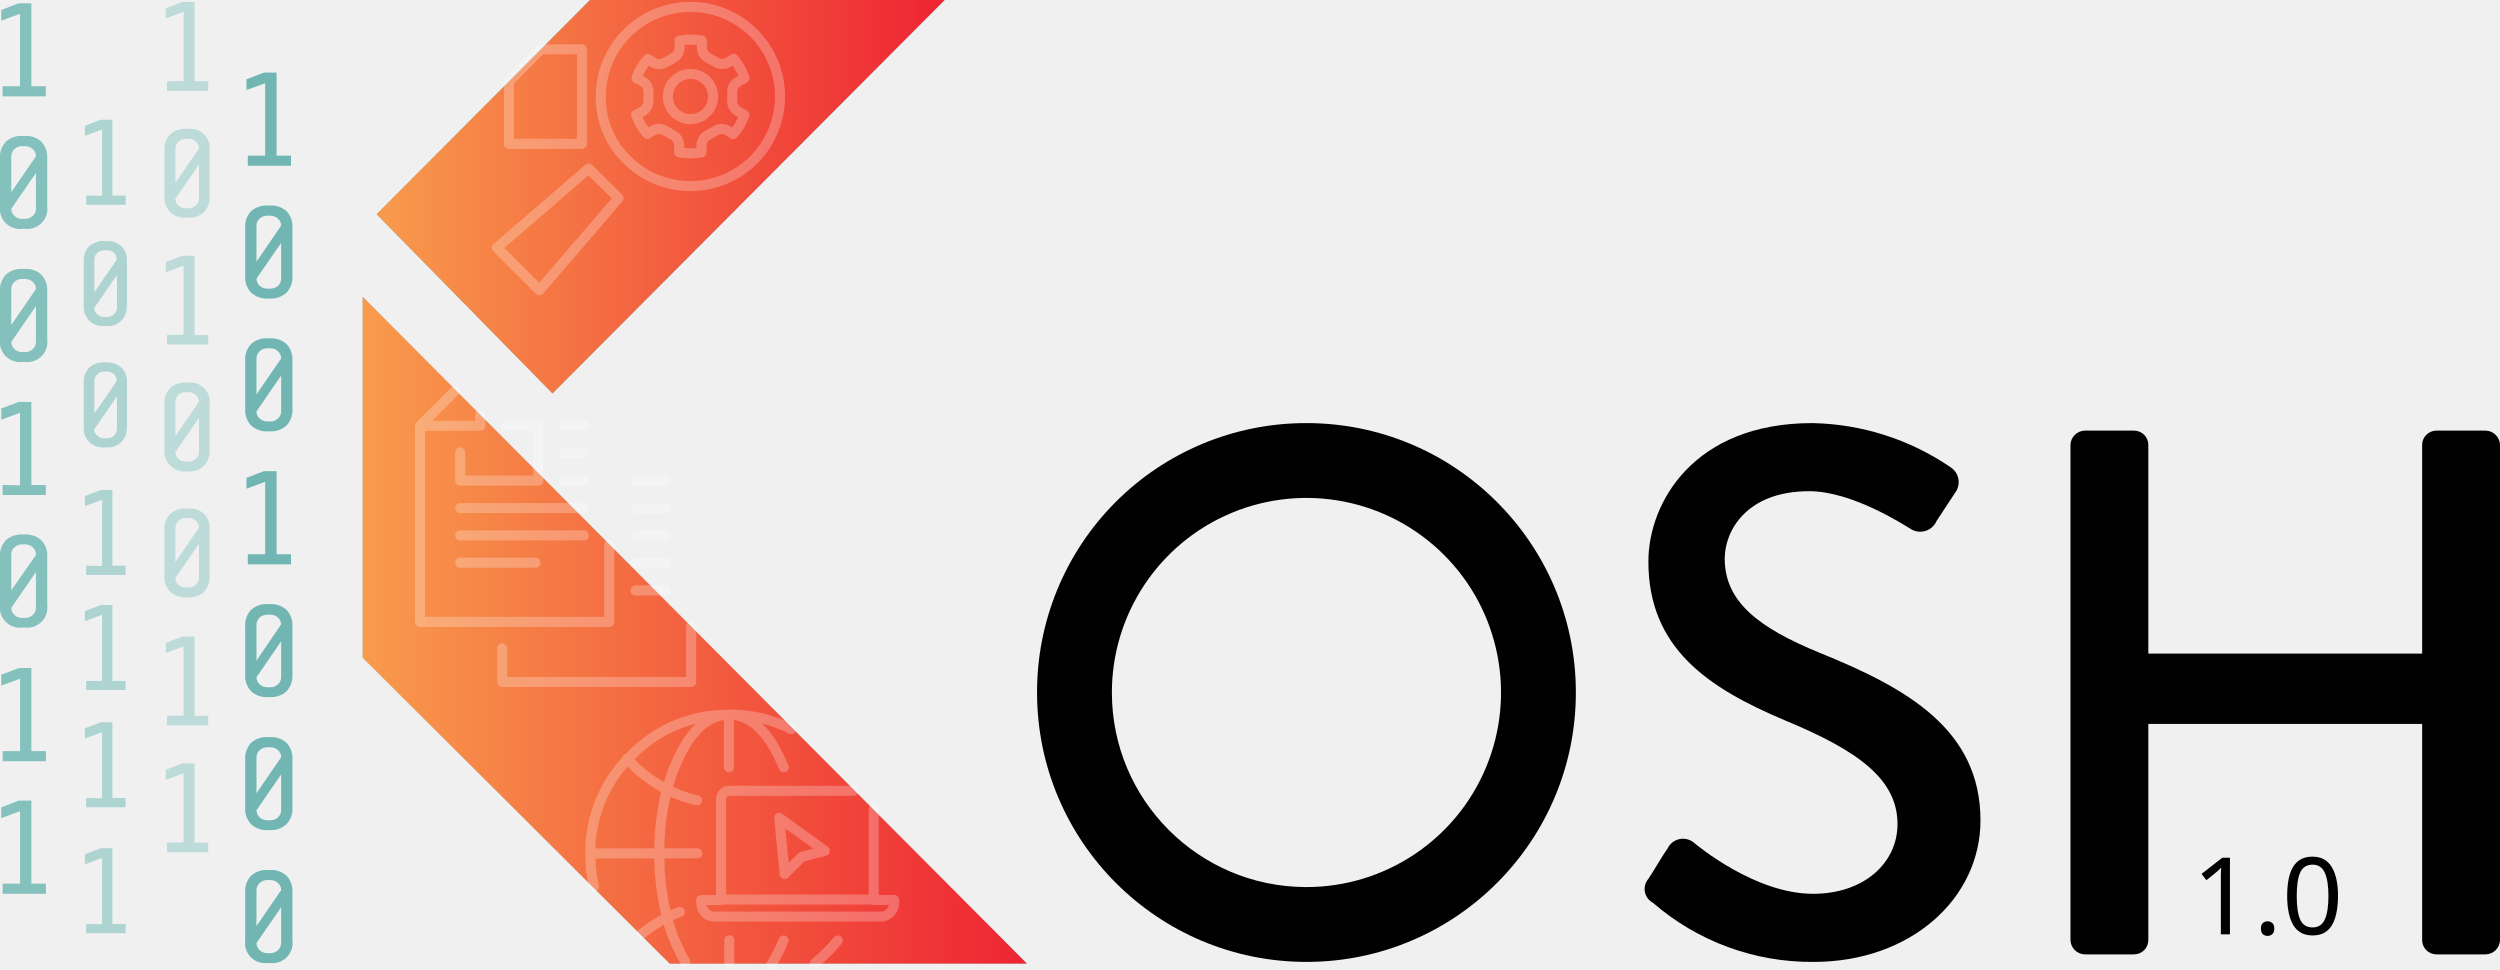
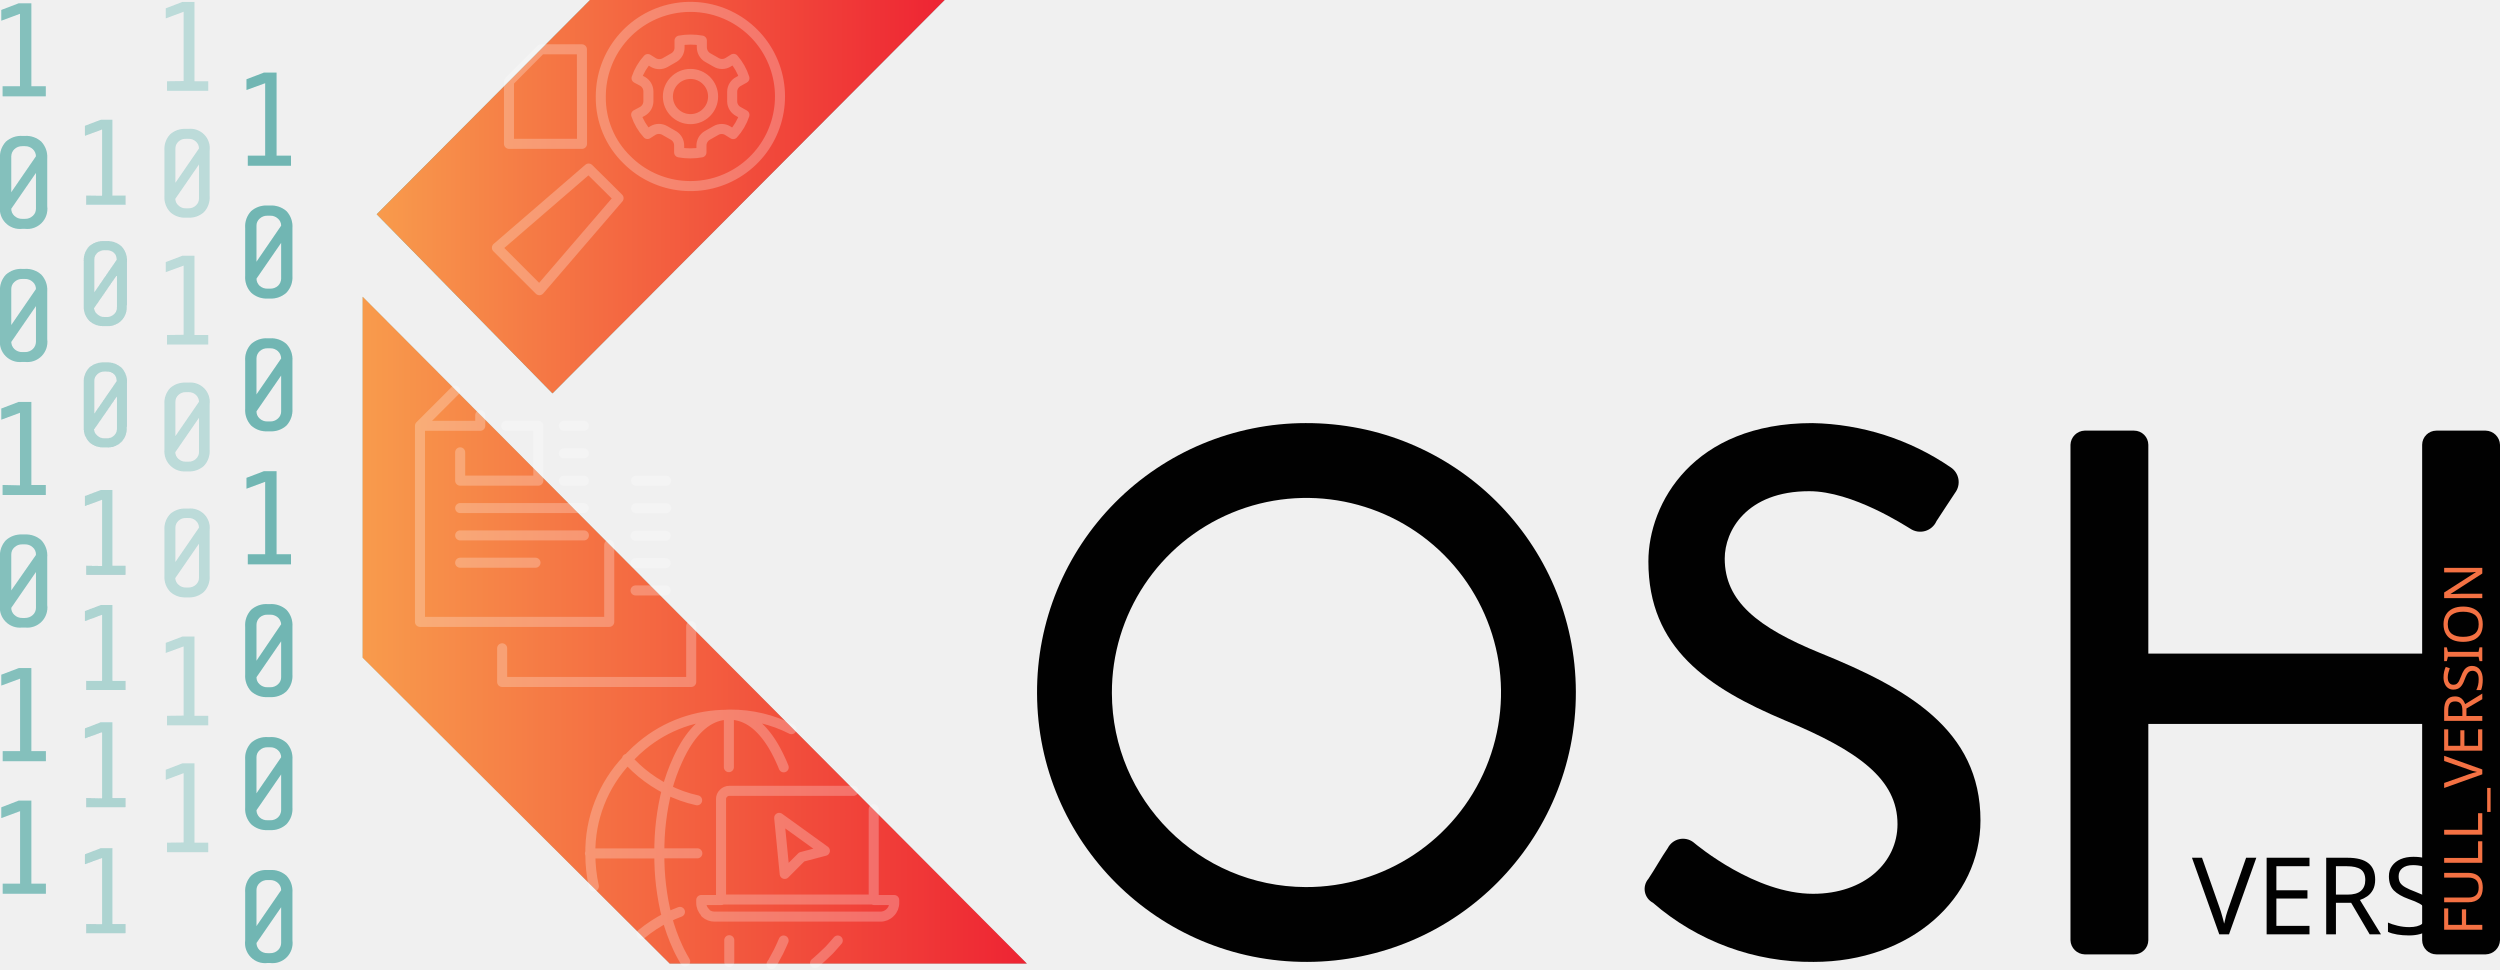
<svg xmlns="http://www.w3.org/2000/svg" xmlns:xlink="http://www.w3.org/1999/xlink" viewBox="0 0 248.88 96.48" version="1.1" id="svg4966">
  <defs id="defs4779">
    <style id="style4771">.cls-1{isolation:isolate;}.cls-2{fill:#010101;}.cls-10,.cls-12,.cls-3{fill:#afdedc;}.cls-10,.cls-11,.cls-12,.cls-13,.cls-3,.cls-9{mix-blend-mode:multiply;}.cls-4{fill:url(#New_Gradient_Swatch_copy_3);}.cls-5{fill:url(#New_Gradient_Swatch_copy_3-2);}.cls-6{opacity:0.25;}.cls-7,.cls-8{fill:none;stroke:#fff;stroke-linecap:round;stroke-linejoin:round;}.cls-7{fill-rule:evenodd;}.cls-10{opacity:0.7;}.cls-11,.cls-12{opacity:0.5;}.cls-13{opacity:0.65;}</style>
    <linearGradient id="New_Gradient_Swatch_copy_3" x1="37.5" y1="19.58" x2="94.04" y2="19.58" gradientUnits="userSpaceOnUse">
      <stop offset="0" stop-color="#f89b4c" id="stop4773" />
      <stop offset="1" stop-color="#ee2433" id="stop4775" />
    </linearGradient>
    <linearGradient id="New_Gradient_Swatch_copy_3-2" x1="36.1" y1="62.73" x2="102.23" y2="62.73" xlink:href="#New_Gradient_Swatch_copy_3" />
    <linearGradient xlink:href="#New_Gradient_Swatch_copy_3" id="linearGradient4972" gradientUnits="userSpaceOnUse" x1="37.5" y1="19.58" x2="94.04" y2="19.58" />
  </defs>
  <path class="cls-2" d="m 129.98,42.12 a 26.82,26.82 0 1 1 -26.74,26.89 26.77,26.77 0 0 1 26.74,-26.89 z m 0,46.19 a 19.37,19.37 0 1 0 -19.29,-19.3 19.37,19.37 0 0 0 19.29,19.3 z" id="path4781" style="isolation:isolate;fill:#010101" />
  <path class="cls-2" d="m 164.1,87.49 c 0.67,-1 1.26,-2.09 1.93,-3.06 a 1.7,1.7 0 0 1 2.54,-0.59 c 0.44,0.37 6.18,5.14 11.92,5.14 5.14,0 8.41,-3.13 8.41,-6.93 0,-4.47 -3.87,-7.3 -11.24,-10.35 -7.6,-3.21 -13.56,-7.16 -13.56,-15.8 0,-5.81 4.47,-13.78 16.31,-13.78 a 25.21,25.21 0 0 1 13.78,4.4 1.76,1.76 0 0 1 0.45,2.53 c -0.6,0.89 -1.27,1.94 -1.86,2.83 a 1.77,1.77 0 0 1 -2.61,0.75 c -0.52,-0.3 -5.74,-3.73 -10.06,-3.73 -6.25,0 -8.41,3.95 -8.41,6.71 0,4.24 3.27,6.85 9.46,9.38 8.64,3.5 16,7.6 16,16.69 0,7.75 -6.92,14.08 -16.61,14.08 a 24.07,24.07 0 0 1 -16,-5.89 1.55,1.55 0 0 1 -0.45,-2.38 z" id="path4783" style="isolation:isolate;fill:#010101" />
  <polygon class="cls-3" points="36.1,29.54 36.1,65.47 66.67,95.93 102.23,95.93 " id="polygon4793" style="isolation:isolate;mix-blend-mode:multiply;fill:#afdedc" />
  <polygon class="cls-3" points="55,39.16 94.04,0 58.74,0 37.5,21.33 " id="polygon4795" style="isolation:isolate;mix-blend-mode:multiply;fill:#afdedc" />
  <polygon class="cls-3" points="55,39.16 94.04,0 58.74,0 37.5,21.33 " id="polygon4797" style="isolation:isolate;mix-blend-mode:multiply;fill:#afdedc" />
  <polygon class="cls-4" points="55,39.16 94.04,0 58.74,0 37.5,21.33 " id="polygon4799" style="isolation:isolate;fill:url(#linearGradient4972)" />
  <polygon class="cls-5" points="36.1,29.54 36.1,65.47 66.67,95.93 102.23,95.93 " id="polygon4801" style="isolation:isolate;fill:url(#New_Gradient_Swatch_copy_3-2)" />
  <g class="cls-6" id="g4805" style="opacity:0.25;isolation:isolate">
    <path class="cls-7" d="m 140,443.25 v 2.82 h 7.78 v -5.46 h -3.2 m 7.74,5.47 h -2 m 0,-2.73 h 2 m 0,-2.74 h -2 M 140,448.8 h 12.3 M 142,439.55 v 1.06 h -6 v 19.52 h 18.84 v -7.67 M 136,440.61 l 3.51,-3.51 m 18,11.71 h 3 m 0,-2.73 h -3 m -13.33,16.68 v 3.35 H 163 v -5.56 m -23,-6.31 h 7.5 m 4.82,-2.72 H 140 m 20.46,5.48 h -3 m 0,-2.72 h 3 m 0,-2.72 h -3" transform="translate(-94.19,-398.22)" id="path4803" style="fill:none;fill-rule:evenodd;stroke:#ffffff;stroke-linecap:round;stroke-linejoin:round" />
  </g>
  <g class="cls-6" id="g4815" style="opacity:0.25;isolation:isolate">
    <polygon class="cls-8" points="50.67,8.11 50.67,14.32 57.94,14.32 57.93,4.91 53.85,4.91 " id="polygon4807" style="fill:none;stroke:#ffffff;stroke-linecap:round;stroke-linejoin:round" />
    <path class="cls-8" d="m 154.27,416.46 -1.48,-1.46 -9.13,7.88 v 0 l 4.23,4.23 v 0 l 7.88,-9.16 z" transform="translate(-94.19,-398.22)" id="path4809" style="fill:none;stroke:#ffffff;stroke-linecap:round;stroke-linejoin:round" />
    <path class="cls-8" d="m 156.62,414.14 a 8.92,8.92 0 1 0 -2.62,-6.31 8.6,8.6 0 0 0 2.62,6.31 z m 1.54,-7.82 -0.6,-0.32 a 5.42,5.42 0 0 1 1.12,-1.9 l 0.56,0.35 a 1.17,1.17 0 0 0 1.17,0 l 0.89,-0.51 a 1.15,1.15 0 0 0 0.54,-1 v -0.68 a 6.21,6.21 0 0 1 2.22,0 v 0.67 a 1.19,1.19 0 0 0 0.55,1 l 0.88,0.5 a 1.15,1.15 0 0 0 1.17,0 l 0.56,-0.35 a 5.4,5.4 0 0 1 1.08,1.92 l -0.59,0.33 a 1.16,1.16 0 0 0 -0.63,1 v 1 a 1.16,1.16 0 0 0 0.63,1 l 0.59,0.33 a 5.4,5.4 0 0 1 -1.12,1.91 l -0.56,-0.35 a 1.15,1.15 0 0 0 -1.17,0 l -0.88,0.5 a 1.18,1.18 0 0 0 -0.55,1 v 0.67 a 6.21,6.21 0 0 1 -2.22,0 v -0.67 a 1.15,1.15 0 0 0 -0.54,-1 l -0.89,-0.51 a 1.17,1.17 0 0 0 -1.17,0 l -0.55,0.35 a 5.38,5.38 0 0 1 -1.13,-1.92 l 0.6,-0.32 a 1.17,1.17 0 0 0 0.62,-1 v -1 a 1.17,1.17 0 0 0 -0.58,-1 z" transform="translate(-94.19,-398.22)" id="path4811" style="fill:none;stroke:#ffffff;stroke-linecap:round;stroke-linejoin:round" />
    <path class="cls-8" d="m 162.93,410.08 a 2.25,2.25 0 0 0 2.25,-2.25 2.25,2.25 0 1 0 -4.5,0 2.25,2.25 0 0 0 2.25,2.25 z" transform="translate(-94.19,-398.22)" id="path4813" style="fill:none;stroke:#ffffff;stroke-linecap:round;stroke-linejoin:round" />
  </g>
  <g class="cls-6" id="g4819" style="opacity:0.25;isolation:isolate">
    <path class="cls-7" d="m 166.75,474.59 v -5.22 h -0.16 c -1.6,0.06 -3,1.09 -4.2,3.07 -0.18,0.3 -0.36,0.63 -0.54,1 l -0.18,0.38 a 18.09,18.09 0 0 0 -1.08,3 12.61,12.61 0 0 0 3,1.07 m 3.14,-8.53 h 0.16 a 13.34,13.34 0 0 1 6.09,1.45 m 6.17,6.14 h -12.37 a 0.79,0.79 0 0 0 -0.57,0.25 0.76,0.76 0 0 0 -0.24,0.57 v 10 h 15.2 v -9 m -7.17,4.76 -1.69,1.69 -0.55,-5.58 4.55,3.28 z m -7.05,-14.16 c 1.6,0.06 3,1.09 4.2,3.07 0.18,0.3 0.36,0.63 0.54,1 l 0.18,0.38 c 0.12,0.26 0.24,0.52 0.34,0.79 m -18.9,11.85 a 14.8,14.8 0 0 1 -0.35,-3.23 v 0 a 13.32,13.32 0 0 1 3.68,-9.4 l 0.37,-0.38 a 14.06,14.06 0 0 1 1.08,-1 13.22,13.22 0 0 1 8.54,-3.07 M 161.88,489 a 12.26,12.26 0 0 0 -1.29,0.56 17.67,17.67 0 0 0 1.08,3 l 0.18,0.38 c 0.18,0.35 0.36,0.68 0.55,1 m -4.35,-2.73 a 13.68,13.68 0 0 1 2.54,-1.66 24.73,24.73 0 0 1 -0.76,-6.37 h -6.91 m 7.67,-6.38 a 24.78,24.78 0 0 0 -0.76,6.37 h 3.78 m -7,-9.41 0.37,0.39 a 14.06,14.06 0 0 0 1.08,1 13.68,13.68 0 0 0 2.54,1.66 m 10.4,17.39 0.08,-0.12 a 0.41,0.41 0 0 1 0.07,-0.11 q 0.27,-0.47 0.54,-1 l 0.18,-0.38 c 0.12,-0.24 0.22,-0.49 0.33,-0.74 m 5.39,0 c -0.21,0.25 -0.43,0.5 -0.65,0.74 -0.22,0.24 -0.24,0.26 -0.37,0.38 q -0.53,0.52 -1.08,1 l -0.16,0.13 M 166,487.82 h -2 v 0.24 a 1.31,1.31 0 0 0 0.41,1 v 0.06 a 1.34,1.34 0 0 0 0.92,0.35 h 16.48 a 1.32,1.32 0 0 0 1,-0.41 1.3,1.3 0 0 0 0.4,-1 v -0.24 h -2 m -14.42,4 V 494" transform="translate(-94.19,-398.22)" id="path4817" style="fill:none;fill-rule:evenodd;stroke:#ffffff;stroke-linecap:round;stroke-linejoin:round" />
  </g>
  <g class="cls-9" id="g4835" style="isolation:isolate;mix-blend-mode:multiply">
    <path class="cls-3" d="m 94.45,406.81 v 1 h 4.3 v -1 h -1.44 v -8.26 h -1.26 l -1.73,0.66 v 1.07 l 1.86,-0.69 v 7.22 z" transform="translate(-94.19,-398.22)" id="path4821" style="mix-blend-mode:multiply;fill:#afdedc" />
    <path class="cls-3" d="M 98.89,418.78 V 414 a 2.21,2.21 0 0 0 -0.59,-1.68 2.26,2.26 0 0 0 -1.63,-0.57 h -0.26 a 2.26,2.26 0 0 0 -1.63,0.57 2.21,2.21 0 0 0 -0.59,1.68 v 4.76 a 2,2 0 0 0 2.22,2.24 h 0.26 a 2,2 0 0 0 2.22,-2.25 z m -1.12,-5 -2.46,3.58 v -3.58 a 1,1 0 0 1 0.31,-0.71 1.09,1.09 0 0 1 0.79,-0.3 h 0.26 a 1.09,1.09 0 0 1 0.79,0.3 1,1 0 0 1 0.31,0.7 z m -2.46,5.22 2.46,-3.57 V 419 a 0.93,0.93 0 0 1 -0.31,0.71 1.09,1.09 0 0 1 -0.79,0.3 h -0.26 a 1.09,1.09 0 0 1 -0.79,-0.3 0.93,0.93 0 0 1 -0.31,-0.71 z" transform="translate(-94.19,-398.22)" id="path4823" style="mix-blend-mode:multiply;fill:#afdedc" />
    <path class="cls-3" d="m 98.89,432 v -4.76 a 2.21,2.21 0 0 0 -0.59,-1.68 2.26,2.26 0 0 0 -1.63,-0.57 h -0.26 a 2.26,2.26 0 0 0 -1.63,0.57 2.21,2.21 0 0 0 -0.59,1.68 V 432 a 2,2 0 0 0 2.22,2.25 h 0.26 A 2,2 0 0 0 98.89,432 Z m -1.12,-5 -2.46,3.58 V 427 a 0.93,0.93 0 0 1 0.31,-0.71 1.09,1.09 0 0 1 0.79,-0.3 h 0.26 a 1.09,1.09 0 0 1 0.79,0.3 0.93,0.93 0 0 1 0.31,0.71 z m -2.46,5.26 2.46,-3.57 v 3.57 a 1,1 0 0 1 -0.31,0.71 1.09,1.09 0 0 1 -0.79,0.3 h -0.26 a 1.09,1.09 0 0 1 -0.79,-0.3 1,1 0 0 1 -0.31,-0.71 z" transform="translate(-94.19,-398.22)" id="path4825" style="mix-blend-mode:multiply;fill:#afdedc" />
    <path class="cls-3" d="m 94.45,446.5 v 1 h 4.3 v -1 h -1.44 v -8.27 h -1.26 l -1.73,0.66 V 440 l 1.86,-0.69 v 7.23 z" transform="translate(-94.19,-398.22)" id="path4827" style="mix-blend-mode:multiply;fill:#afdedc" />
    <path class="cls-3" d="m 98.89,458.47 v -4.76 A 2.21,2.21 0 0 0 98.3,452 2.26,2.26 0 0 0 96.67,451.43 h -0.26 a 2.26,2.26 0 0 0 -1.63,0.57 2.21,2.21 0 0 0 -0.59,1.68 v 4.76 a 2,2 0 0 0 2.22,2.25 h 0.26 a 2,2 0 0 0 2.22,-2.25 z m -1.12,-5 -2.46,3.53 v -3.58 a 0.93,0.93 0 0 1 0.31,-0.71 1.09,1.09 0 0 1 0.79,-0.3 h 0.26 a 1.09,1.09 0 0 1 0.79,0.3 0.93,0.93 0 0 1 0.31,0.75 z m -2.46,5.26 2.46,-3.57 v 3.57 a 0.93,0.93 0 0 1 -0.31,0.71 1.09,1.09 0 0 1 -0.79,0.3 h -0.26 a 1.09,1.09 0 0 1 -0.79,-0.3 0.93,0.93 0 0 1 -0.31,-0.72 z" transform="translate(-94.19,-398.22)" id="path4829" style="mix-blend-mode:multiply;fill:#afdedc" />
    <path class="cls-3" d="m 94.46,473 v 1 h 4.3 v -1 h -1.45 v -8.27 h -1.25 l -1.74,0.66 v 1.08 l 1.87,-0.69 V 473 Z" transform="translate(-94.19,-398.22)" id="path4831" style="mix-blend-mode:multiply;fill:#afdedc" />
    <path class="cls-3" d="m 94.46,486.19 v 1 h 4.3 v -1 h -1.45 v -8.27 h -1.25 l -1.74,0.67 v 1.07 l 1.87,-0.69 v 7.22 z" transform="translate(-94.19,-398.22)" id="path4833" style="mix-blend-mode:multiply;fill:#afdedc" />
  </g>
  <g class="cls-9" id="g4851" style="isolation:isolate;mix-blend-mode:multiply">
    <path class="cls-3" d="m 118.86,413.72 v 1 h 4.3 v -1 h -1.44 v -8.27 h -1.26 l -1.73,0.66 v 1.07 l 1.86,-0.68 v 7.22 z" transform="translate(-94.19,-398.22)" id="path4837" style="mix-blend-mode:multiply;fill:#afdedc" />
    <path class="cls-3" d="m 123.3,425.69 v -4.77 a 2.21,2.21 0 0 0 -0.59,-1.68 2.3,2.3 0 0 0 -1.63,-0.56 h -0.26 a 2.3,2.3 0 0 0 -1.63,0.56 2.21,2.21 0 0 0 -0.59,1.68 v 4.77 a 2.2,2.2 0 0 0 0.6,1.67 2.26,2.26 0 0 0 1.62,0.58 h 0.26 a 2.26,2.26 0 0 0 1.62,-0.58 2.2,2.2 0 0 0 0.6,-1.67 z m -1.12,-5 -2.46,3.59 v -3.59 a 0.91,0.91 0 0 1 0.31,-0.7 1.09,1.09 0 0 1 0.79,-0.3 h 0.26 a 1.09,1.09 0 0 1 0.79,0.3 0.91,0.91 0 0 1 0.31,0.68 z m -2.46,5.27 2.46,-3.57 v 3.57 a 1,1 0 0 1 -0.31,0.71 1.13,1.13 0 0 1 -0.79,0.29 h -0.26 a 1.13,1.13 0 0 1 -0.79,-0.29 1,1 0 0 1 -0.31,-0.73 z" transform="translate(-94.19,-398.22)" id="path4839" style="mix-blend-mode:multiply;fill:#afdedc" />
    <path class="cls-3" d="m 123.3,438.91 v -4.76 a 2.21,2.21 0 0 0 -0.59,-1.68 2.26,2.26 0 0 0 -1.63,-0.57 h -0.26 a 2.26,2.26 0 0 0 -1.63,0.57 2.21,2.21 0 0 0 -0.59,1.68 v 4.76 a 2.23,2.23 0 0 0 0.6,1.68 2.26,2.26 0 0 0 1.62,0.57 h 0.26 a 2.26,2.26 0 0 0 1.62,-0.57 2.23,2.23 0 0 0 0.6,-1.68 z m -1.12,-5 -2.46,3.58 v -3.59 a 1,1 0 0 1 0.31,-0.71 1.09,1.09 0 0 1 0.79,-0.3 h 0.26 a 1.09,1.09 0 0 1 0.79,0.3 1,1 0 0 1 0.31,0.71 z m -2.46,5.26 2.46,-3.57 v 3.57 a 0.93,0.93 0 0 1 -0.31,0.71 1.09,1.09 0 0 1 -0.79,0.3 h -0.26 a 1.09,1.09 0 0 1 -0.79,-0.3 0.93,0.93 0 0 1 -0.31,-0.72 z" transform="translate(-94.19,-398.22)" id="path4841" style="mix-blend-mode:multiply;fill:#afdedc" />
    <path class="cls-3" d="m 118.86,453.4 v 1 h 4.3 v -1 h -1.44 v -8.27 h -1.26 l -1.73,0.66 v 1.08 l 1.86,-0.69 v 7.22 z" transform="translate(-94.19,-398.22)" id="path4843" style="mix-blend-mode:multiply;fill:#afdedc" />
    <path class="cls-3" d="m 123.3,465.37 v -4.76 a 2.21,2.21 0 0 0 -0.59,-1.68 2.26,2.26 0 0 0 -1.63,-0.57 h -0.26 a 2.26,2.26 0 0 0 -1.63,0.57 2.21,2.21 0 0 0 -0.59,1.68 v 4.76 a 2.23,2.23 0 0 0 0.6,1.68 2.26,2.26 0 0 0 1.62,0.57 h 0.26 a 2.26,2.26 0 0 0 1.62,-0.57 2.23,2.23 0 0 0 0.6,-1.68 z m -1.12,-5 -2.46,3.63 v -3.59 a 1,1 0 0 1 0.31,-0.71 1.13,1.13 0 0 1 0.79,-0.29 h 0.26 a 1.13,1.13 0 0 1 0.79,0.29 1,1 0 0 1 0.31,0.66 z m -2.46,5.27 2.46,-3.58 v 3.58 a 0.91,0.91 0 0 1 -0.31,0.7 1.09,1.09 0 0 1 -0.79,0.3 h -0.26 a 1.09,1.09 0 0 1 -0.79,-0.3 0.91,0.91 0 0 1 -0.31,-0.71 z" transform="translate(-94.19,-398.22)" id="path4845" style="mix-blend-mode:multiply;fill:#afdedc" />
    <path class="cls-3" d="m 123.3,478.61 v -4.76 a 2.21,2.21 0 0 0 -0.59,-1.68 2.26,2.26 0 0 0 -1.63,-0.57 h -0.26 a 2.26,2.26 0 0 0 -1.63,0.57 2.21,2.21 0 0 0 -0.59,1.68 v 4.76 a 2.2,2.2 0 0 0 0.6,1.67 2.26,2.26 0 0 0 1.62,0.58 h 0.26 a 2.26,2.26 0 0 0 1.62,-0.58 2.2,2.2 0 0 0 0.6,-1.67 z m -1.12,-5 -2.46,3.59 v -3.59 a 0.93,0.93 0 0 1 0.31,-0.7 1.09,1.09 0 0 1 0.79,-0.3 h 0.26 a 1.09,1.09 0 0 1 0.79,0.3 0.93,0.93 0 0 1 0.31,0.68 z m -2.46,5.27 2.46,-3.57 v 3.57 a 1,1 0 0 1 -0.31,0.71 1.09,1.09 0 0 1 -0.79,0.29 h -0.26 a 1.09,1.09 0 0 1 -0.79,-0.29 1,1 0 0 1 -0.31,-0.73 z" transform="translate(-94.19,-398.22)" id="path4847" style="mix-blend-mode:multiply;fill:#afdedc" />
    <path class="cls-3" d="m 123.3,491.84 v -4.76 a 2.21,2.21 0 0 0 -0.59,-1.68 2.26,2.26 0 0 0 -1.63,-0.57 h -0.26 a 2.26,2.26 0 0 0 -1.63,0.57 2.21,2.21 0 0 0 -0.59,1.68 v 4.76 a 2,2 0 0 0 2.22,2.25 h 0.26 a 2,2 0 0 0 2.22,-2.25 z m -1.12,-5 -2.46,3.58 v -3.58 a 0.93,0.93 0 0 1 0.31,-0.71 1.09,1.09 0 0 1 0.79,-0.3 h 0.26 a 1.09,1.09 0 0 1 0.79,0.3 0.93,0.93 0 0 1 0.31,0.7 z m -2.46,5.26 2.46,-3.57 v 3.57 a 1,1 0 0 1 -0.31,0.71 1.09,1.09 0 0 1 -0.79,0.3 h -0.26 a 1.09,1.09 0 0 1 -0.79,-0.3 1,1 0 0 1 -0.31,-0.72 z" transform="translate(-94.19,-398.22)" id="path4849" style="mix-blend-mode:multiply;fill:#afdedc" />
  </g>
  <path class="cls-10" d="m 16.63,8.09 v 0.95 h 4.1 V 8.09 h -1.37 v -7.9 h -1.2 L 16.5,0.83 v 1 l 1.78,-0.66 v 6.9 z" id="path4853" style="opacity:0.7;isolation:isolate;mix-blend-mode:multiply;fill:#afdedc" />
  <path class="cls-10" d="M 20.87,19.53 V 14.98 A 1.93,1.93 0 0 0 18.75,12.83 H 18.5 a 2.18,2.18 0 0 0 -1.56,0.54 2.14,2.14 0 0 0 -0.57,1.61 v 4.55 a 2.11,2.11 0 0 0 0.58,1.59 2.13,2.13 0 0 0 1.55,0.55 h 0.25 a 2.15,2.15 0 0 0 1.55,-0.55 2.1,2.1 0 0 0 0.57,-1.59 z m -1.06,-4.75 -2.35,3.42 v -3.42 a 0.91,0.91 0 0 1 0.3,-0.68 1,1 0 0 1 0.75,-0.28 h 0.25 a 1,1 0 0 1 0.75,0.28 0.91,0.91 0 0 1 0.3,0.68 z m -2.35,5 2.35,-3.41 v 3.41 a 0.89,0.89 0 0 1 -0.3,0.67 1.05,1.05 0 0 1 -0.75,0.29 h -0.25 a 1,1 0 0 1 -0.75,-0.29 0.89,0.89 0 0 1 -0.31,-0.67 z" id="path4855" style="opacity:0.7;isolation:isolate;mix-blend-mode:multiply;fill:#afdedc" />
  <path class="cls-10" d="m 16.63,33.35 v 0.95 h 4.1 v -0.95 h -1.37 v -7.89 h -1.2 l -1.66,0.63 v 1 l 1.78,-0.65 v 6.89 z" id="path4857" style="opacity:0.7;isolation:isolate;mix-blend-mode:multiply;fill:#afdedc" />
  <path class="cls-10" d="M 20.87,44.78 V 40.24 A 1.93,1.93 0 0 0 18.75,38.09 H 18.5 a 2.18,2.18 0 0 0 -1.56,0.54 2.14,2.14 0 0 0 -0.57,1.61 v 4.54 a 2,2 0 0 0 2.13,2.15 h 0.25 a 2.15,2.15 0 0 0 1.55,-0.55 2.11,2.11 0 0 0 0.57,-1.6 z M 19.81,40 17.46,43.42 V 40 a 0.91,0.91 0 0 1 0.3,-0.68 1,1 0 0 1 0.75,-0.28 h 0.25 a 1,1 0 0 1 0.75,0.28 0.91,0.91 0 0 1 0.3,0.68 z m -2.35,5 2.35,-3.41 V 45 a 0.9,0.9 0 0 1 -0.3,0.68 1,1 0 0 1 -0.75,0.28 h -0.25 a 1,1 0 0 1 -0.75,-0.28 0.9,0.9 0 0 1 -0.31,-0.66 z" id="path4859" style="opacity:0.7;isolation:isolate;mix-blend-mode:multiply;fill:#afdedc" />
  <path class="cls-10" d="m 16.63,71.26 v 0.95 h 4.1 v -0.95 h -1.37 v -7.89 h -1.2 L 16.5,64 v 1 l 1.78,-0.65 v 6.89 z" id="path4861" style="opacity:0.7;isolation:isolate;mix-blend-mode:multiply;fill:#afdedc" />
  <path class="cls-10" d="M 20.87,57.32 V 52.78 A 1.93,1.93 0 0 0 18.75,50.63 H 18.5 a 2.18,2.18 0 0 0 -1.56,0.54 2.14,2.14 0 0 0 -0.57,1.61 v 4.55 a 2.09,2.09 0 0 0 0.58,1.59 2.13,2.13 0 0 0 1.55,0.55 h 0.25 a 2.15,2.15 0 0 0 1.55,-0.55 2.09,2.09 0 0 0 0.57,-1.6 z m -1.06,-4.79 -2.35,3.42 v -3.42 a 0.91,0.91 0 0 1 0.3,-0.68 1,1 0 0 1 0.75,-0.28 h 0.25 a 1,1 0 0 1 0.75,0.28 0.91,0.91 0 0 1 0.3,0.68 z m -2.35,5 2.35,-3.41 v 3.41 a 0.89,0.89 0 0 1 -0.3,0.67 1.05,1.05 0 0 1 -0.75,0.29 H 18.51 A 1,1 0 0 1 17.76,58.2 0.89,0.89 0 0 1 17.45,57.56 Z" id="path4863" style="opacity:0.7;isolation:isolate;mix-blend-mode:multiply;fill:#afdedc" />
  <path class="cls-10" d="m 16.63,83.89 v 0.95 h 4.1 v -0.95 h -1.37 v -7.9 h -1.2 l -1.66,0.64 v 1 l 1.78,-0.66 v 6.9 z" id="path4865" style="opacity:0.7;isolation:isolate;mix-blend-mode:multiply;fill:#afdedc" />
  <g class="cls-11" id="g4881" style="opacity:0.5;isolation:isolate;mix-blend-mode:multiply">
    <path class="cls-12" d="m 102.77,417.69 v 0.91 h 3.92 v -0.91 h -1.31 v -7.55 h -1.15 l -1.58,0.6 v 1 l 1.7,-0.63 v 6.6 z" transform="translate(-94.19,-398.22)" id="path4867" style="opacity:0.5;mix-blend-mode:multiply;fill:#afdedc" />
    <path class="cls-12" d="m 106.83,428.63 v -4.35 a 2,2 0 0 0 -0.55,-1.54 2.07,2.07 0 0 0 -1.48,-0.52 h -0.24 a 2.09,2.09 0 0 0 -1.49,0.52 2,2 0 0 0 -0.54,1.54 v 4.35 a 2,2 0 0 0 0.55,1.53 2,2 0 0 0 1.48,0.52 h 0.24 a 1.86,1.86 0 0 0 2,-2.05 z m -1,-4.58 -2.25,3.27 v -3.27 a 0.87,0.87 0 0 1 0.29,-0.65 1,1 0 0 1 0.72,-0.27 h 0.24 a 1,1 0 0 1 0.72,0.27 0.86,0.86 0 0 1 0.25,0.65 z m -2.25,4.81 2.25,-3.26 v 3.26 a 0.84,0.84 0 0 1 -0.28,0.64 1,1 0 0 1 -0.72,0.28 h -0.24 a 1,1 0 0 1 -0.72,-0.28 0.85,0.85 0 0 1 -0.32,-0.64 z" transform="translate(-94.19,-398.22)" id="path4869" style="opacity:0.5;mix-blend-mode:multiply;fill:#afdedc" />
    <path class="cls-12" d="m 102.77,466 v 0.91 h 3.92 V 466 h -1.31 v -7.55 h -1.15 l -1.58,0.6 v 1 l 1.7,-0.63 V 466 Z" transform="translate(-94.19,-398.22)" id="path4871" style="opacity:0.5;mix-blend-mode:multiply;fill:#afdedc" />
    <path class="cls-12" d="m 102.77,490.21 v 0.91 h 3.92 v -0.91 h -1.31 v -7.55 h -1.15 l -1.58,0.6 v 1 l 1.7,-0.63 v 6.6 z" transform="translate(-94.19,-398.22)" id="path4873" style="opacity:0.5;mix-blend-mode:multiply;fill:#afdedc" />
    <path class="cls-12" d="m 102.77,454.54 v 0.91 h 3.92 v -0.91 h -1.31 V 447 h -1.15 l -1.58,0.6 v 1 l 1.7,-0.63 v 6.6 z" transform="translate(-94.19,-398.22)" id="path4875" style="opacity:0.5;mix-blend-mode:multiply;fill:#afdedc" />
    <path class="cls-12" d="m 106.83,440.71 v -4.35 a 2,2 0 0 0 -0.55,-1.54 2.07,2.07 0 0 0 -1.48,-0.52 h -0.24 a 2.09,2.09 0 0 0 -1.49,0.52 2,2 0 0 0 -0.54,1.54 v 4.35 a 2,2 0 0 0 0.55,1.53 2,2 0 0 0 1.48,0.52 h 0.24 a 1.86,1.86 0 0 0 2,-2.05 z m -1,-4.58 -2.25,3.27 v -3.27 a 0.87,0.87 0 0 1 0.29,-0.65 1,1 0 0 1 0.72,-0.27 h 0.24 a 1,1 0 0 1 0.72,0.27 0.86,0.86 0 0 1 0.25,0.65 z m -2.25,4.81 2.25,-3.26 v 3.26 a 0.84,0.84 0 0 1 -0.28,0.64 1,1 0 0 1 -0.72,0.28 h -0.24 a 1,1 0 0 1 -0.72,-0.28 0.85,0.85 0 0 1 -0.32,-0.64 z" transform="translate(-94.19,-398.22)" id="path4877" style="opacity:0.5;mix-blend-mode:multiply;fill:#afdedc" />
    <path class="cls-12" d="m 102.77,477.67 v 0.91 h 3.92 v -0.91 h -1.31 v -7.55 h -1.15 l -1.58,0.61 v 1 l 1.7,-0.62 v 6.59 z" transform="translate(-94.19,-398.22)" id="path4879" style="opacity:0.5;mix-blend-mode:multiply;fill:#afdedc" />
  </g>
  <g class="cls-11" id="g4897" style="opacity:0.5;isolation:isolate;mix-blend-mode:multiply">
    <path class="cls-12" d="m 102.77,417.69 v 0.91 h 3.92 v -0.91 h -1.31 v -7.55 h -1.15 l -1.58,0.6 v 1 l 1.7,-0.63 v 6.6 z" transform="translate(-94.19,-398.22)" id="path4883" style="opacity:0.5;mix-blend-mode:multiply;fill:#afdedc" />
    <path class="cls-12" d="m 106.83,428.63 v -4.35 a 2,2 0 0 0 -0.55,-1.54 2.07,2.07 0 0 0 -1.48,-0.52 h -0.24 a 2.09,2.09 0 0 0 -1.49,0.52 2,2 0 0 0 -0.54,1.54 v 4.35 a 2,2 0 0 0 0.55,1.53 2,2 0 0 0 1.48,0.52 h 0.24 a 1.86,1.86 0 0 0 2,-2.05 z m -1,-4.58 -2.25,3.27 v -3.27 a 0.87,0.87 0 0 1 0.29,-0.65 1,1 0 0 1 0.72,-0.27 h 0.24 a 1,1 0 0 1 0.72,0.27 0.86,0.86 0 0 1 0.25,0.65 z m -2.25,4.81 2.25,-3.26 v 3.26 a 0.84,0.84 0 0 1 -0.28,0.64 1,1 0 0 1 -0.72,0.28 h -0.24 a 1,1 0 0 1 -0.72,-0.28 0.85,0.85 0 0 1 -0.32,-0.64 z" transform="translate(-94.19,-398.22)" id="path4885" style="opacity:0.5;mix-blend-mode:multiply;fill:#afdedc" />
    <path class="cls-12" d="m 102.77,466 v 0.91 h 3.92 V 466 h -1.31 v -7.55 h -1.15 l -1.58,0.6 v 1 l 1.7,-0.63 V 466 Z" transform="translate(-94.19,-398.22)" id="path4887" style="opacity:0.5;mix-blend-mode:multiply;fill:#afdedc" />
    <path class="cls-12" d="m 102.77,490.21 v 0.91 h 3.92 v -0.91 h -1.31 v -7.55 h -1.15 l -1.58,0.6 v 1 l 1.7,-0.63 v 6.6 z" transform="translate(-94.19,-398.22)" id="path4889" style="opacity:0.5;mix-blend-mode:multiply;fill:#afdedc" />
    <path class="cls-12" d="m 102.77,454.54 v 0.91 h 3.92 v -0.91 h -1.31 V 447 h -1.15 l -1.58,0.6 v 1 l 1.7,-0.63 v 6.6 z" transform="translate(-94.19,-398.22)" id="path4891" style="opacity:0.5;mix-blend-mode:multiply;fill:#afdedc" />
    <path class="cls-12" d="m 106.83,440.71 v -4.35 a 2,2 0 0 0 -0.55,-1.54 2.07,2.07 0 0 0 -1.48,-0.52 h -0.24 a 2.09,2.09 0 0 0 -1.49,0.52 2,2 0 0 0 -0.54,1.54 v 4.35 a 2,2 0 0 0 0.55,1.53 2,2 0 0 0 1.48,0.52 h 0.24 a 1.86,1.86 0 0 0 2,-2.05 z m -1,-4.58 -2.25,3.27 v -3.27 a 0.87,0.87 0 0 1 0.29,-0.65 1,1 0 0 1 0.72,-0.27 h 0.24 a 1,1 0 0 1 0.72,0.27 0.86,0.86 0 0 1 0.25,0.65 z m -2.25,4.81 2.25,-3.26 v 3.26 a 0.84,0.84 0 0 1 -0.28,0.64 1,1 0 0 1 -0.72,0.28 h -0.24 a 1,1 0 0 1 -0.72,-0.28 0.85,0.85 0 0 1 -0.32,-0.64 z" transform="translate(-94.19,-398.22)" id="path4893" style="opacity:0.5;mix-blend-mode:multiply;fill:#afdedc" />
    <path class="cls-12" d="m 102.77,477.67 v 0.91 h 3.92 v -0.91 h -1.31 v -7.55 h -1.15 l -1.58,0.61 v 1 l 1.7,-0.62 v 6.59 z" transform="translate(-94.19,-398.22)" id="path4895" style="opacity:0.5;mix-blend-mode:multiply;fill:#afdedc" />
  </g>
  <g class="cls-11" id="g4913" style="opacity:0.5;isolation:isolate;mix-blend-mode:multiply">
    <path class="cls-12" d="m 102.77,417.69 v 0.91 h 3.92 v -0.91 h -1.31 v -7.55 h -1.15 l -1.58,0.6 v 1 l 1.7,-0.63 v 6.6 z" transform="translate(-94.19,-398.22)" id="path4899" style="opacity:0.5;mix-blend-mode:multiply;fill:#afdedc" />
    <path class="cls-12" d="m 106.83,428.63 v -4.35 a 2,2 0 0 0 -0.55,-1.54 2.07,2.07 0 0 0 -1.48,-0.52 h -0.24 a 2.09,2.09 0 0 0 -1.49,0.52 2,2 0 0 0 -0.54,1.54 v 4.35 a 2,2 0 0 0 0.55,1.53 2,2 0 0 0 1.48,0.52 h 0.24 a 1.86,1.86 0 0 0 2,-2.05 z m -1,-4.58 -2.25,3.27 v -3.27 a 0.87,0.87 0 0 1 0.29,-0.65 1,1 0 0 1 0.72,-0.27 h 0.24 a 1,1 0 0 1 0.72,0.27 0.86,0.86 0 0 1 0.25,0.65 z m -2.25,4.81 2.25,-3.26 v 3.26 a 0.84,0.84 0 0 1 -0.28,0.64 1,1 0 0 1 -0.72,0.28 h -0.24 a 1,1 0 0 1 -0.72,-0.28 0.85,0.85 0 0 1 -0.32,-0.64 z" transform="translate(-94.19,-398.22)" id="path4901" style="opacity:0.5;mix-blend-mode:multiply;fill:#afdedc" />
    <path class="cls-12" d="m 102.77,466 v 0.91 h 3.92 V 466 h -1.31 v -7.55 h -1.15 l -1.58,0.6 v 1 l 1.7,-0.63 V 466 Z" transform="translate(-94.19,-398.22)" id="path4903" style="opacity:0.5;mix-blend-mode:multiply;fill:#afdedc" />
    <path class="cls-12" d="m 102.77,490.21 v 0.91 h 3.92 v -0.91 h -1.31 v -7.55 h -1.15 l -1.58,0.6 v 1 l 1.7,-0.63 v 6.6 z" transform="translate(-94.19,-398.22)" id="path4905" style="opacity:0.5;mix-blend-mode:multiply;fill:#afdedc" />
    <path class="cls-12" d="m 102.77,454.54 v 0.91 h 3.92 v -0.91 h -1.31 V 447 h -1.15 l -1.58,0.6 v 1 l 1.7,-0.63 v 6.6 z" transform="translate(-94.19,-398.22)" id="path4907" style="opacity:0.5;mix-blend-mode:multiply;fill:#afdedc" />
    <path class="cls-12" d="m 106.83,440.71 v -4.35 a 2,2 0 0 0 -0.55,-1.54 2.07,2.07 0 0 0 -1.48,-0.52 h -0.24 a 2.09,2.09 0 0 0 -1.49,0.52 2,2 0 0 0 -0.54,1.54 v 4.35 a 2,2 0 0 0 0.55,1.53 2,2 0 0 0 1.48,0.52 h 0.24 a 1.86,1.86 0 0 0 2,-2.05 z m -1,-4.58 -2.25,3.27 v -3.27 a 0.87,0.87 0 0 1 0.29,-0.65 1,1 0 0 1 0.72,-0.27 h 0.24 a 1,1 0 0 1 0.72,0.27 0.86,0.86 0 0 1 0.25,0.65 z m -2.25,4.81 2.25,-3.26 v 3.26 a 0.84,0.84 0 0 1 -0.28,0.64 1,1 0 0 1 -0.72,0.28 h -0.24 a 1,1 0 0 1 -0.72,-0.28 0.85,0.85 0 0 1 -0.32,-0.64 z" transform="translate(-94.19,-398.22)" id="path4909" style="opacity:0.5;mix-blend-mode:multiply;fill:#afdedc" />
    <path class="cls-12" d="m 102.77,477.67 v 0.91 h 3.92 v -0.91 h -1.31 v -7.55 h -1.15 l -1.58,0.61 v 1 l 1.7,-0.62 v 6.59 z" transform="translate(-94.19,-398.22)" id="path4911" style="opacity:0.5;mix-blend-mode:multiply;fill:#afdedc" />
  </g>
  <g class="cls-11" id="g4929" style="opacity:0.5;isolation:isolate;mix-blend-mode:multiply">
    <path class="cls-12" d="m 102.77,417.69 v 0.91 h 3.92 v -0.91 h -1.31 v -7.55 h -1.15 l -1.58,0.6 v 1 l 1.7,-0.63 v 6.6 z" transform="translate(-94.19,-398.22)" id="path4915" style="opacity:0.5;mix-blend-mode:multiply;fill:#afdedc" />
    <path class="cls-12" d="m 106.83,428.63 v -4.35 a 2,2 0 0 0 -0.55,-1.54 2.07,2.07 0 0 0 -1.48,-0.52 h -0.24 a 2.09,2.09 0 0 0 -1.49,0.52 2,2 0 0 0 -0.54,1.54 v 4.35 a 2,2 0 0 0 0.55,1.53 2,2 0 0 0 1.48,0.52 h 0.24 a 1.86,1.86 0 0 0 2,-2.05 z m -1,-4.58 -2.25,3.27 v -3.27 a 0.87,0.87 0 0 1 0.29,-0.65 1,1 0 0 1 0.72,-0.27 h 0.24 a 1,1 0 0 1 0.72,0.27 0.86,0.86 0 0 1 0.25,0.65 z m -2.25,4.81 2.25,-3.26 v 3.26 a 0.84,0.84 0 0 1 -0.28,0.64 1,1 0 0 1 -0.72,0.28 h -0.24 a 1,1 0 0 1 -0.72,-0.28 0.85,0.85 0 0 1 -0.32,-0.64 z" transform="translate(-94.19,-398.22)" id="path4917" style="opacity:0.5;mix-blend-mode:multiply;fill:#afdedc" />
    <path class="cls-12" d="m 102.77,466 v 0.91 h 3.92 V 466 h -1.31 v -7.55 h -1.15 l -1.58,0.6 v 1 l 1.7,-0.63 V 466 Z" transform="translate(-94.19,-398.22)" id="path4919" style="opacity:0.5;mix-blend-mode:multiply;fill:#afdedc" />
    <path class="cls-12" d="m 102.77,490.21 v 0.91 h 3.92 v -0.91 h -1.31 v -7.55 h -1.15 l -1.58,0.6 v 1 l 1.7,-0.63 v 6.6 z" transform="translate(-94.19,-398.22)" id="path4921" style="opacity:0.5;mix-blend-mode:multiply;fill:#afdedc" />
    <path class="cls-12" d="m 102.77,454.54 v 0.91 h 3.92 v -0.91 h -1.31 V 447 h -1.15 l -1.58,0.6 v 1 l 1.7,-0.63 v 6.6 z" transform="translate(-94.19,-398.22)" id="path4923" style="opacity:0.5;mix-blend-mode:multiply;fill:#afdedc" />
    <path class="cls-12" d="m 106.83,440.71 v -4.35 a 2,2 0 0 0 -0.55,-1.54 2.07,2.07 0 0 0 -1.48,-0.52 h -0.24 a 2.09,2.09 0 0 0 -1.49,0.52 2,2 0 0 0 -0.54,1.54 v 4.35 a 2,2 0 0 0 0.55,1.53 2,2 0 0 0 1.48,0.52 h 0.24 a 1.86,1.86 0 0 0 2,-2.05 z m -1,-4.58 -2.25,3.27 v -3.27 a 0.87,0.87 0 0 1 0.29,-0.65 1,1 0 0 1 0.72,-0.27 h 0.24 a 1,1 0 0 1 0.72,0.27 0.86,0.86 0 0 1 0.25,0.65 z m -2.25,4.81 2.25,-3.26 v 3.26 a 0.84,0.84 0 0 1 -0.28,0.64 1,1 0 0 1 -0.72,0.28 h -0.24 a 1,1 0 0 1 -0.72,-0.28 0.85,0.85 0 0 1 -0.32,-0.64 z" transform="translate(-94.19,-398.22)" id="path4925" style="opacity:0.5;mix-blend-mode:multiply;fill:#afdedc" />
    <path class="cls-12" d="m 102.77,477.67 v 0.91 h 3.92 v -0.91 h -1.31 v -7.55 h -1.15 l -1.58,0.61 v 1 l 1.7,-0.62 v 6.59 z" transform="translate(-94.19,-398.22)" id="path4927" style="opacity:0.5;mix-blend-mode:multiply;fill:#afdedc" />
  </g>
  <g class="cls-9" id="g4945" style="isolation:isolate;mix-blend-mode:multiply">
    <path class="cls-3" d="m 118.86,413.72 v 1 h 4.3 v -1 h -1.44 v -8.27 h -1.26 l -1.73,0.66 v 1.07 l 1.86,-0.68 v 7.22 z" transform="translate(-94.19,-398.22)" id="path4931" style="mix-blend-mode:multiply;fill:#afdedc" />
    <path class="cls-3" d="m 123.3,425.69 v -4.77 a 2.21,2.21 0 0 0 -0.59,-1.68 2.3,2.3 0 0 0 -1.63,-0.56 h -0.26 a 2.3,2.3 0 0 0 -1.63,0.56 2.21,2.21 0 0 0 -0.59,1.68 v 4.77 a 2.2,2.2 0 0 0 0.6,1.67 2.26,2.26 0 0 0 1.62,0.58 h 0.26 a 2.26,2.26 0 0 0 1.62,-0.58 2.2,2.2 0 0 0 0.6,-1.67 z m -1.12,-5 -2.46,3.59 v -3.59 a 0.91,0.91 0 0 1 0.31,-0.7 1.09,1.09 0 0 1 0.79,-0.3 h 0.26 a 1.09,1.09 0 0 1 0.79,0.3 0.91,0.91 0 0 1 0.31,0.68 z m -2.46,5.27 2.46,-3.57 v 3.57 a 1,1 0 0 1 -0.31,0.71 1.13,1.13 0 0 1 -0.79,0.29 h -0.26 a 1.13,1.13 0 0 1 -0.79,-0.29 1,1 0 0 1 -0.31,-0.73 z" transform="translate(-94.19,-398.22)" id="path4933" style="mix-blend-mode:multiply;fill:#afdedc" />
    <path class="cls-3" d="m 123.3,438.91 v -4.76 a 2.21,2.21 0 0 0 -0.59,-1.68 2.26,2.26 0 0 0 -1.63,-0.57 h -0.26 a 2.26,2.26 0 0 0 -1.63,0.57 2.21,2.21 0 0 0 -0.59,1.68 v 4.76 a 2.23,2.23 0 0 0 0.6,1.68 2.26,2.26 0 0 0 1.62,0.57 h 0.26 a 2.26,2.26 0 0 0 1.62,-0.57 2.23,2.23 0 0 0 0.6,-1.68 z m -1.12,-5 -2.46,3.58 v -3.59 a 1,1 0 0 1 0.31,-0.71 1.09,1.09 0 0 1 0.79,-0.3 h 0.26 a 1.09,1.09 0 0 1 0.79,0.3 1,1 0 0 1 0.31,0.71 z m -2.46,5.26 2.46,-3.57 v 3.57 a 0.93,0.93 0 0 1 -0.31,0.71 1.09,1.09 0 0 1 -0.79,0.3 h -0.26 a 1.09,1.09 0 0 1 -0.79,-0.3 0.93,0.93 0 0 1 -0.31,-0.72 z" transform="translate(-94.19,-398.22)" id="path4935" style="mix-blend-mode:multiply;fill:#afdedc" />
    <path class="cls-3" d="m 118.86,453.4 v 1 h 4.3 v -1 h -1.44 v -8.27 h -1.26 l -1.73,0.66 v 1.08 l 1.86,-0.69 v 7.22 z" transform="translate(-94.19,-398.22)" id="path4937" style="mix-blend-mode:multiply;fill:#afdedc" />
    <path class="cls-3" d="m 123.3,465.37 v -4.76 a 2.21,2.21 0 0 0 -0.59,-1.68 2.26,2.26 0 0 0 -1.63,-0.57 h -0.26 a 2.26,2.26 0 0 0 -1.63,0.57 2.21,2.21 0 0 0 -0.59,1.68 v 4.76 a 2.23,2.23 0 0 0 0.6,1.68 2.26,2.26 0 0 0 1.62,0.57 h 0.26 a 2.26,2.26 0 0 0 1.62,-0.57 2.23,2.23 0 0 0 0.6,-1.68 z m -1.12,-5 -2.46,3.63 v -3.59 a 1,1 0 0 1 0.31,-0.71 1.13,1.13 0 0 1 0.79,-0.29 h 0.26 a 1.13,1.13 0 0 1 0.79,0.29 1,1 0 0 1 0.31,0.66 z m -2.46,5.27 2.46,-3.58 v 3.58 a 0.91,0.91 0 0 1 -0.31,0.7 1.09,1.09 0 0 1 -0.79,0.3 h -0.26 a 1.09,1.09 0 0 1 -0.79,-0.3 0.91,0.91 0 0 1 -0.31,-0.71 z" transform="translate(-94.19,-398.22)" id="path4939" style="mix-blend-mode:multiply;fill:#afdedc" />
    <path class="cls-3" d="m 123.3,478.61 v -4.76 a 2.21,2.21 0 0 0 -0.59,-1.68 2.26,2.26 0 0 0 -1.63,-0.57 h -0.26 a 2.26,2.26 0 0 0 -1.63,0.57 2.21,2.21 0 0 0 -0.59,1.68 v 4.76 a 2.2,2.2 0 0 0 0.6,1.67 2.26,2.26 0 0 0 1.62,0.58 h 0.26 a 2.26,2.26 0 0 0 1.62,-0.58 2.2,2.2 0 0 0 0.6,-1.67 z m -1.12,-5 -2.46,3.59 v -3.59 a 0.93,0.93 0 0 1 0.31,-0.7 1.09,1.09 0 0 1 0.79,-0.3 h 0.26 a 1.09,1.09 0 0 1 0.79,0.3 0.93,0.93 0 0 1 0.31,0.68 z m -2.46,5.27 2.46,-3.57 v 3.57 a 1,1 0 0 1 -0.31,0.71 1.09,1.09 0 0 1 -0.79,0.29 h -0.26 a 1.09,1.09 0 0 1 -0.79,-0.29 1,1 0 0 1 -0.31,-0.73 z" transform="translate(-94.19,-398.22)" id="path4941" style="mix-blend-mode:multiply;fill:#afdedc" />
    <path class="cls-3" d="m 123.3,491.84 v -4.76 a 2.21,2.21 0 0 0 -0.59,-1.68 2.26,2.26 0 0 0 -1.63,-0.57 h -0.26 a 2.26,2.26 0 0 0 -1.63,0.57 2.21,2.21 0 0 0 -0.59,1.68 v 4.76 a 2,2 0 0 0 2.22,2.25 h 0.26 a 2,2 0 0 0 2.22,-2.25 z m -1.12,-5 -2.46,3.58 v -3.58 a 0.93,0.93 0 0 1 0.31,-0.71 1.09,1.09 0 0 1 0.79,-0.3 h 0.26 a 1.09,1.09 0 0 1 0.79,0.3 0.93,0.93 0 0 1 0.31,0.7 z m -2.46,5.26 2.46,-3.57 v 3.57 a 1,1 0 0 1 -0.31,0.71 1.09,1.09 0 0 1 -0.79,0.3 h -0.26 a 1.09,1.09 0 0 1 -0.79,-0.3 1,1 0 0 1 -0.31,-0.72 z" transform="translate(-94.19,-398.22)" id="path4943" style="mix-blend-mode:multiply;fill:#afdedc" />
  </g>
  <g class="cls-13" id="g4961" style="opacity:0.65;isolation:isolate;mix-blend-mode:multiply">
    <path class="cls-3" d="m 94.45,406.81 v 1 h 4.3 v -1 h -1.44 v -8.26 h -1.26 l -1.73,0.66 v 1.07 l 1.86,-0.69 v 7.22 z" transform="translate(-94.19,-398.22)" id="path4947" style="mix-blend-mode:multiply;fill:#afdedc" />
    <path class="cls-3" d="M 98.89,418.78 V 414 a 2.21,2.21 0 0 0 -0.59,-1.68 2.26,2.26 0 0 0 -1.63,-0.57 h -0.26 a 2.26,2.26 0 0 0 -1.63,0.57 2.21,2.21 0 0 0 -0.59,1.68 v 4.76 a 2,2 0 0 0 2.22,2.24 h 0.26 a 2,2 0 0 0 2.22,-2.25 z m -1.12,-5 -2.46,3.58 v -3.58 a 1,1 0 0 1 0.31,-0.71 1.09,1.09 0 0 1 0.79,-0.3 h 0.26 a 1.09,1.09 0 0 1 0.79,0.3 1,1 0 0 1 0.31,0.7 z m -2.46,5.22 2.46,-3.57 V 419 a 0.93,0.93 0 0 1 -0.31,0.71 1.09,1.09 0 0 1 -0.79,0.3 h -0.26 a 1.09,1.09 0 0 1 -0.79,-0.3 0.93,0.93 0 0 1 -0.31,-0.71 z" transform="translate(-94.19,-398.22)" id="path4949" style="mix-blend-mode:multiply;fill:#afdedc" />
    <path class="cls-3" d="m 98.89,432 v -4.76 a 2.21,2.21 0 0 0 -0.59,-1.68 2.26,2.26 0 0 0 -1.63,-0.57 h -0.26 a 2.26,2.26 0 0 0 -1.63,0.57 2.21,2.21 0 0 0 -0.59,1.68 V 432 a 2,2 0 0 0 2.22,2.25 h 0.26 A 2,2 0 0 0 98.89,432 Z m -1.12,-5 -2.46,3.58 V 427 a 0.93,0.93 0 0 1 0.31,-0.71 1.09,1.09 0 0 1 0.79,-0.3 h 0.26 a 1.09,1.09 0 0 1 0.79,0.3 0.93,0.93 0 0 1 0.31,0.71 z m -2.46,5.26 2.46,-3.57 v 3.57 a 1,1 0 0 1 -0.31,0.71 1.09,1.09 0 0 1 -0.79,0.3 h -0.26 a 1.09,1.09 0 0 1 -0.79,-0.3 1,1 0 0 1 -0.31,-0.71 z" transform="translate(-94.19,-398.22)" id="path4951" style="mix-blend-mode:multiply;fill:#afdedc" />
    <path class="cls-3" d="m 94.45,446.5 v 1 h 4.3 v -1 h -1.44 v -8.27 h -1.26 l -1.73,0.66 V 440 l 1.86,-0.69 v 7.23 z" transform="translate(-94.19,-398.22)" id="path4953" style="mix-blend-mode:multiply;fill:#afdedc" />
    <path class="cls-3" d="m 98.89,458.47 v -4.76 A 2.21,2.21 0 0 0 98.3,452 2.26,2.26 0 0 0 96.67,451.43 h -0.26 a 2.26,2.26 0 0 0 -1.63,0.57 2.21,2.21 0 0 0 -0.59,1.68 v 4.76 a 2,2 0 0 0 2.22,2.25 h 0.26 a 2,2 0 0 0 2.22,-2.25 z m -1.12,-5 -2.46,3.53 v -3.58 a 0.93,0.93 0 0 1 0.31,-0.71 1.09,1.09 0 0 1 0.79,-0.3 h 0.26 a 1.09,1.09 0 0 1 0.79,0.3 0.93,0.93 0 0 1 0.31,0.75 z m -2.46,5.26 2.46,-3.57 v 3.57 a 0.93,0.93 0 0 1 -0.31,0.71 1.09,1.09 0 0 1 -0.79,0.3 h -0.26 a 1.09,1.09 0 0 1 -0.79,-0.3 0.93,0.93 0 0 1 -0.31,-0.72 z" transform="translate(-94.19,-398.22)" id="path4955" style="mix-blend-mode:multiply;fill:#afdedc" />
    <path class="cls-3" d="m 94.46,473 v 1 h 4.3 v -1 h -1.45 v -8.27 h -1.25 l -1.74,0.66 v 1.08 l 1.87,-0.69 V 473 Z" transform="translate(-94.19,-398.22)" id="path4957" style="mix-blend-mode:multiply;fill:#afdedc" />
    <path class="cls-3" d="m 94.46,486.19 v 1 h 4.3 v -1 h -1.45 v -8.27 h -1.25 l -1.74,0.67 v 1.07 l 1.87,-0.69 v 7.22 z" transform="translate(-94.19,-398.22)" id="path4959" style="mix-blend-mode:multiply;fill:#afdedc" />
  </g>
  <text xml:space="preserve" style="font-style:normal;font-weight:normal;font-size:40px;line-height:1.25;font-family:sans-serif;letter-spacing:0px;word-spacing:0px;fill:#010101;fill-opacity:1;stroke:none;" x="218.214" y="93.016" id="text4318">
-     <tspan id="tspan4316" x="218.214" y="93.016" style="font-style:normal;font-variant:normal;font-weight:normal;font-stretch:normal;font-size:10.667px;font-family:sans-serif;-inkscape-font-specification:'sans-serif, Normal';font-variant-ligatures:normal;font-variant-caps:normal;font-variant-numeric:normal;font-feature-settings:normal;text-align:start;writing-mode:lr-tb;text-anchor:start;fill:#010101;fill-opacity:1;">1.0</tspan>
+     <tspan id="tspan4316" x="218.214" y="93.016" style="font-style:normal;font-variant:normal;font-weight:normal;font-stretch:normal;font-size:10.667px;font-family:sans-serif;-inkscape-font-specification:'sans-serif, Normal';font-variant-ligatures:normal;font-variant-caps:normal;font-variant-numeric:normal;font-feature-settings:normal;text-align:start;writing-mode:lr-tb;text-anchor:start;fill:#010101;fill-opacity:1;">VERSION_NUMBER</tspan>
  </text>
  <g id="layer1" style="display:inline">
    <path class="cls-2" d="m 206.12,44.28 a 1.46,1.46 0 0 1 1.41,-1.41 h 4.92 a 1.42,1.42 0 0 1 1.42,1.41 v 20.79 h 27.26 V 44.28 a 1.42,1.42 0 0 1 1.42,-1.41 h 4.91 a 1.46,1.46 0 0 1 1.42,1.41 V 93.6 a 1.46,1.46 0 0 1 -1.42,1.41 h -4.91 A 1.42,1.42 0 0 1 241.13,93.6 V 72.07 H 213.87 V 93.6 a 1.42,1.42 0 0 1 -1.42,1.41 h -4.92 a 1.46,1.46 0 0 1 -1.41,-1.41 z" id="path4785" style="isolation:isolate;fill:#010101" />
  </g>
  <g id="layer2" style="display:inline">
    <text xml:space="preserve" style="font-style:normal;font-weight:normal;font-size:40px;line-height:1.25;font-family:sans-serif;letter-spacing:0px;word-spacing:0px;fill:#f47143;fill-opacity:1;stroke:none" x="-93.071" y="247.119" id="text4402" transform="rotate(-90)">
-       <tspan id="tspan4400" x="-93.071" y="247.119" style="font-style:normal;font-variant:normal;font-weight:normal;font-stretch:normal;font-size:5.333px;font-family:sans-serif;-inkscape-font-specification:'sans-serif, Normal';font-variant-ligatures:normal;font-variant-caps:normal;font-variant-numeric:normal;font-feature-settings:normal;text-align:start;writing-mode:lr-tb;text-anchor:start;fill:#f47143;fill-opacity:1" />
+       <tspan id="tspan4400" x="-93.071" y="247.119" style="font-style:normal;font-variant:normal;font-weight:normal;font-stretch:normal;font-size:5.333px;font-family:sans-serif;-inkscape-font-specification:'sans-serif, Normal';font-variant-ligatures:normal;font-variant-caps:normal;font-variant-numeric:normal;font-feature-settings:normal;text-align:start;writing-mode:lr-tb;text-anchor:start;fill:#f47143;fill-opacity:1">FULL_VERSION</tspan>
    </text>
  </g>
</svg>
